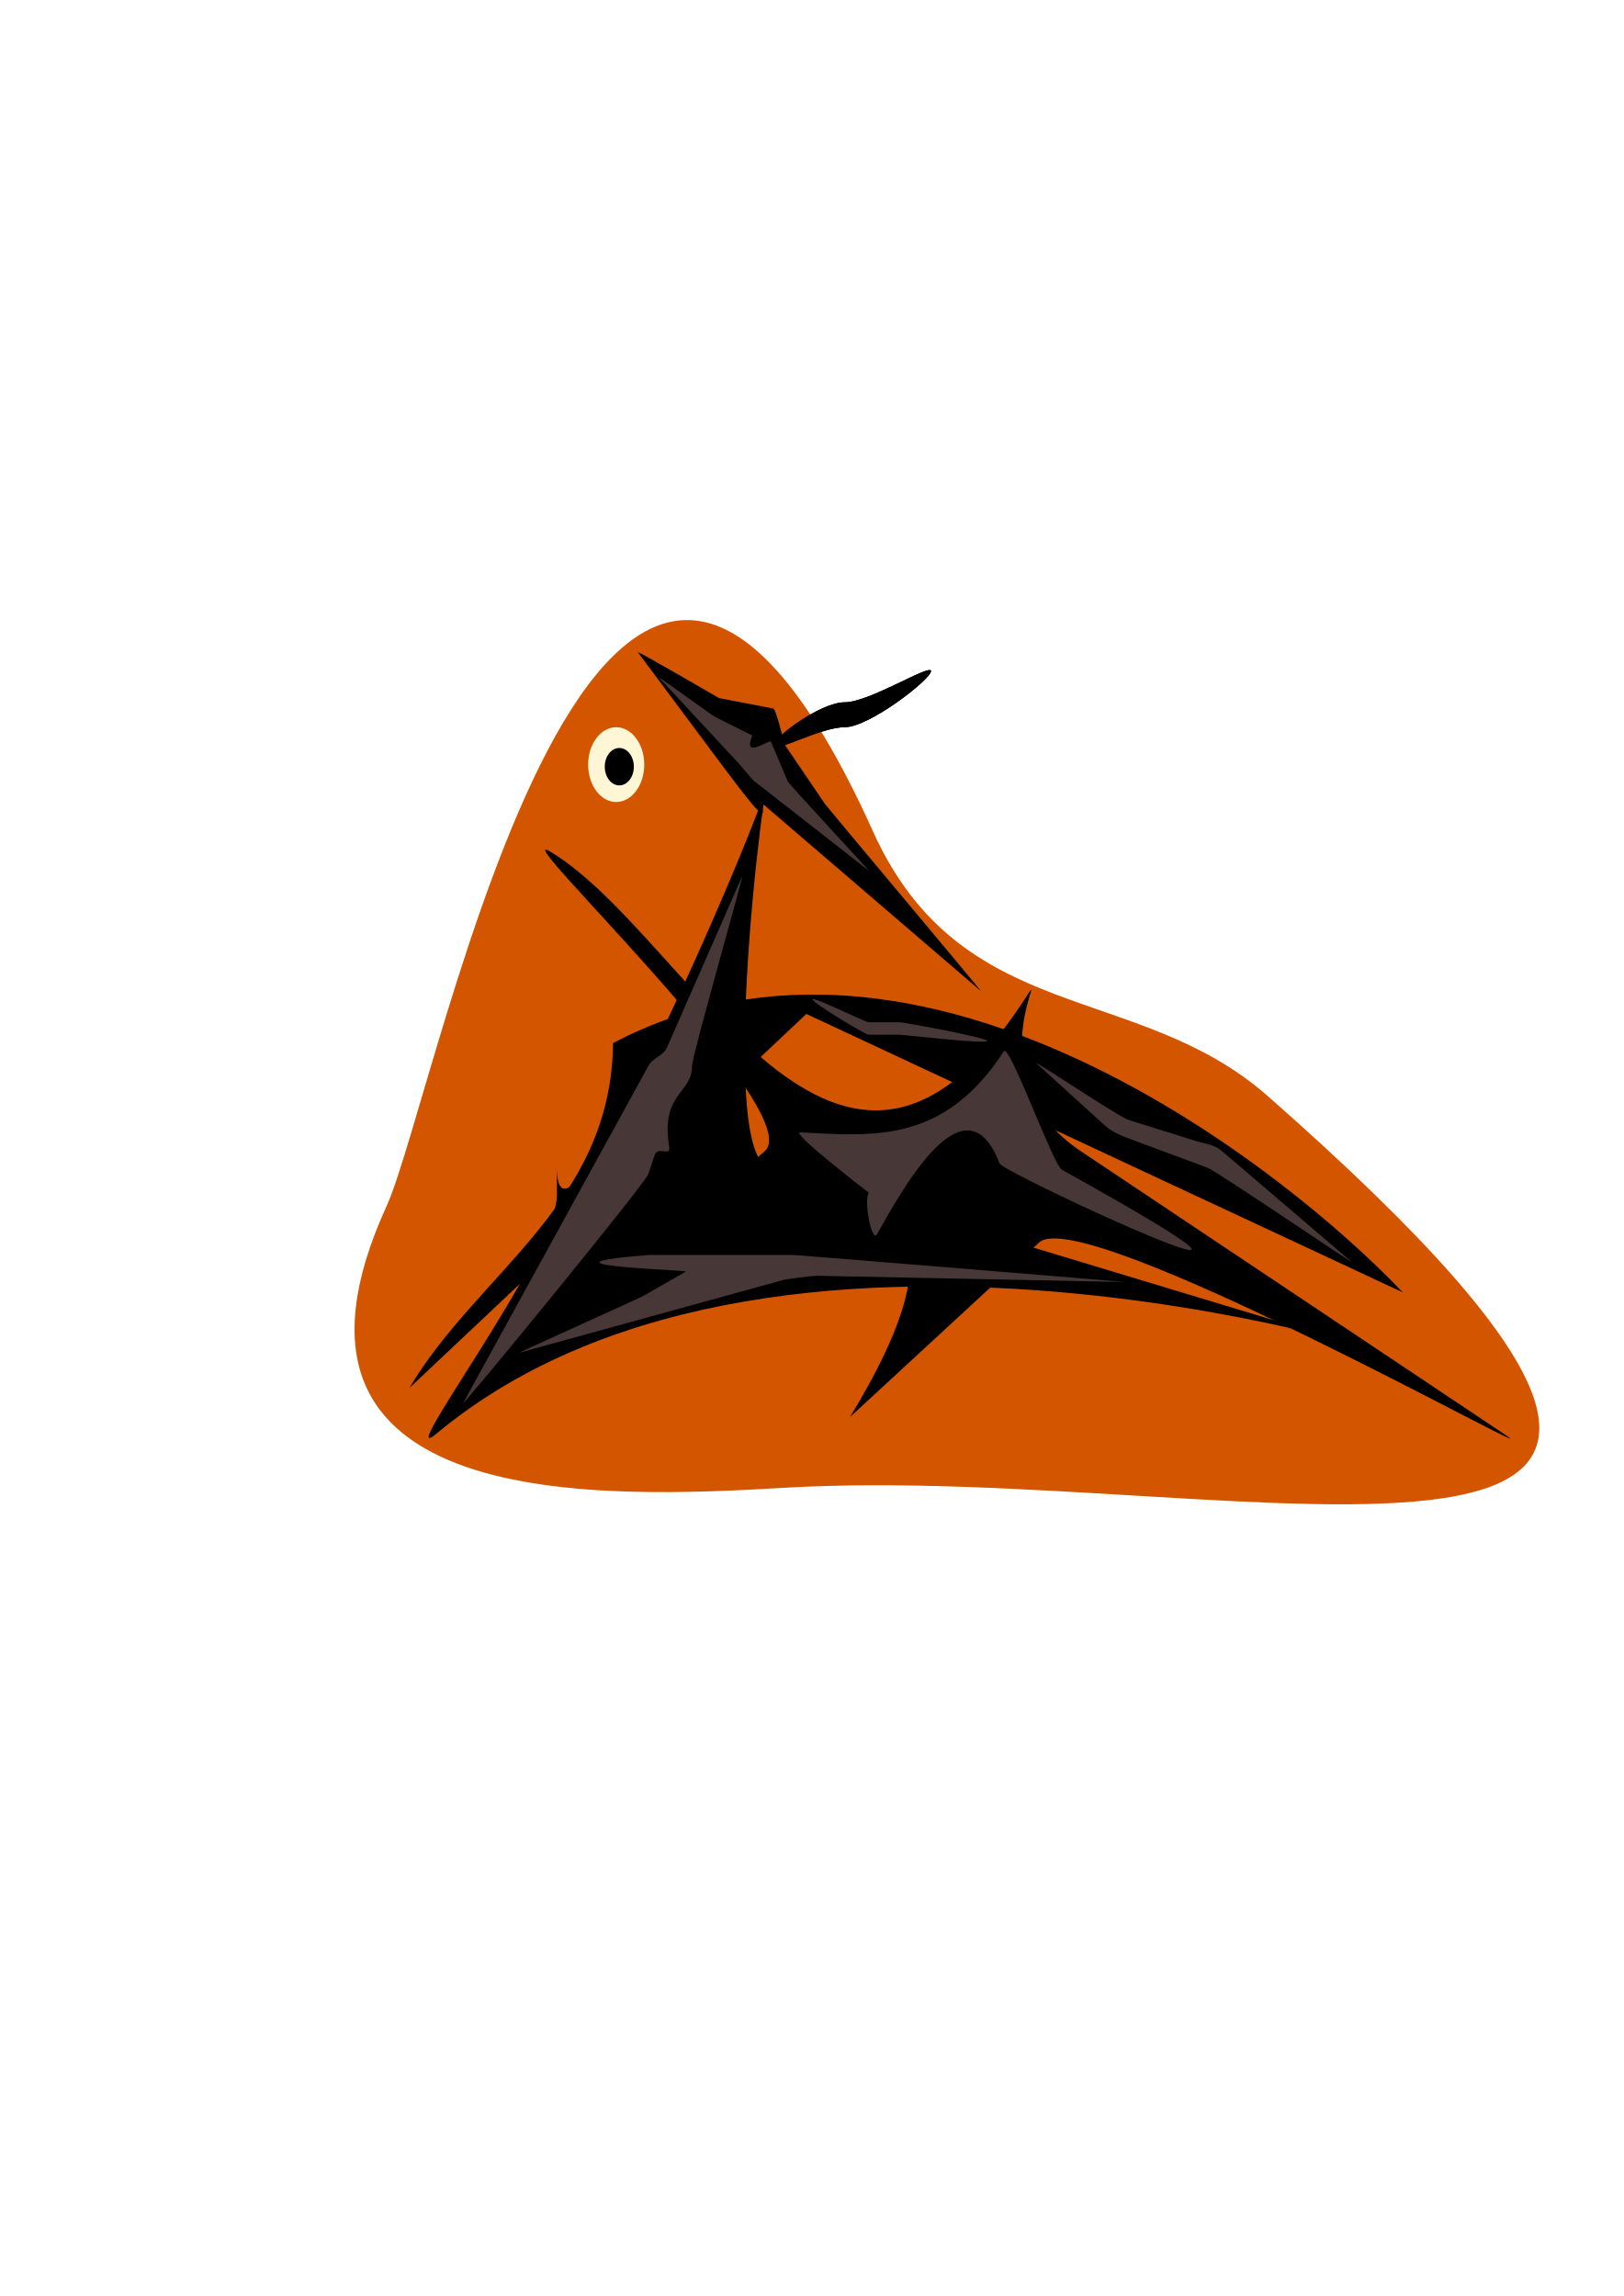
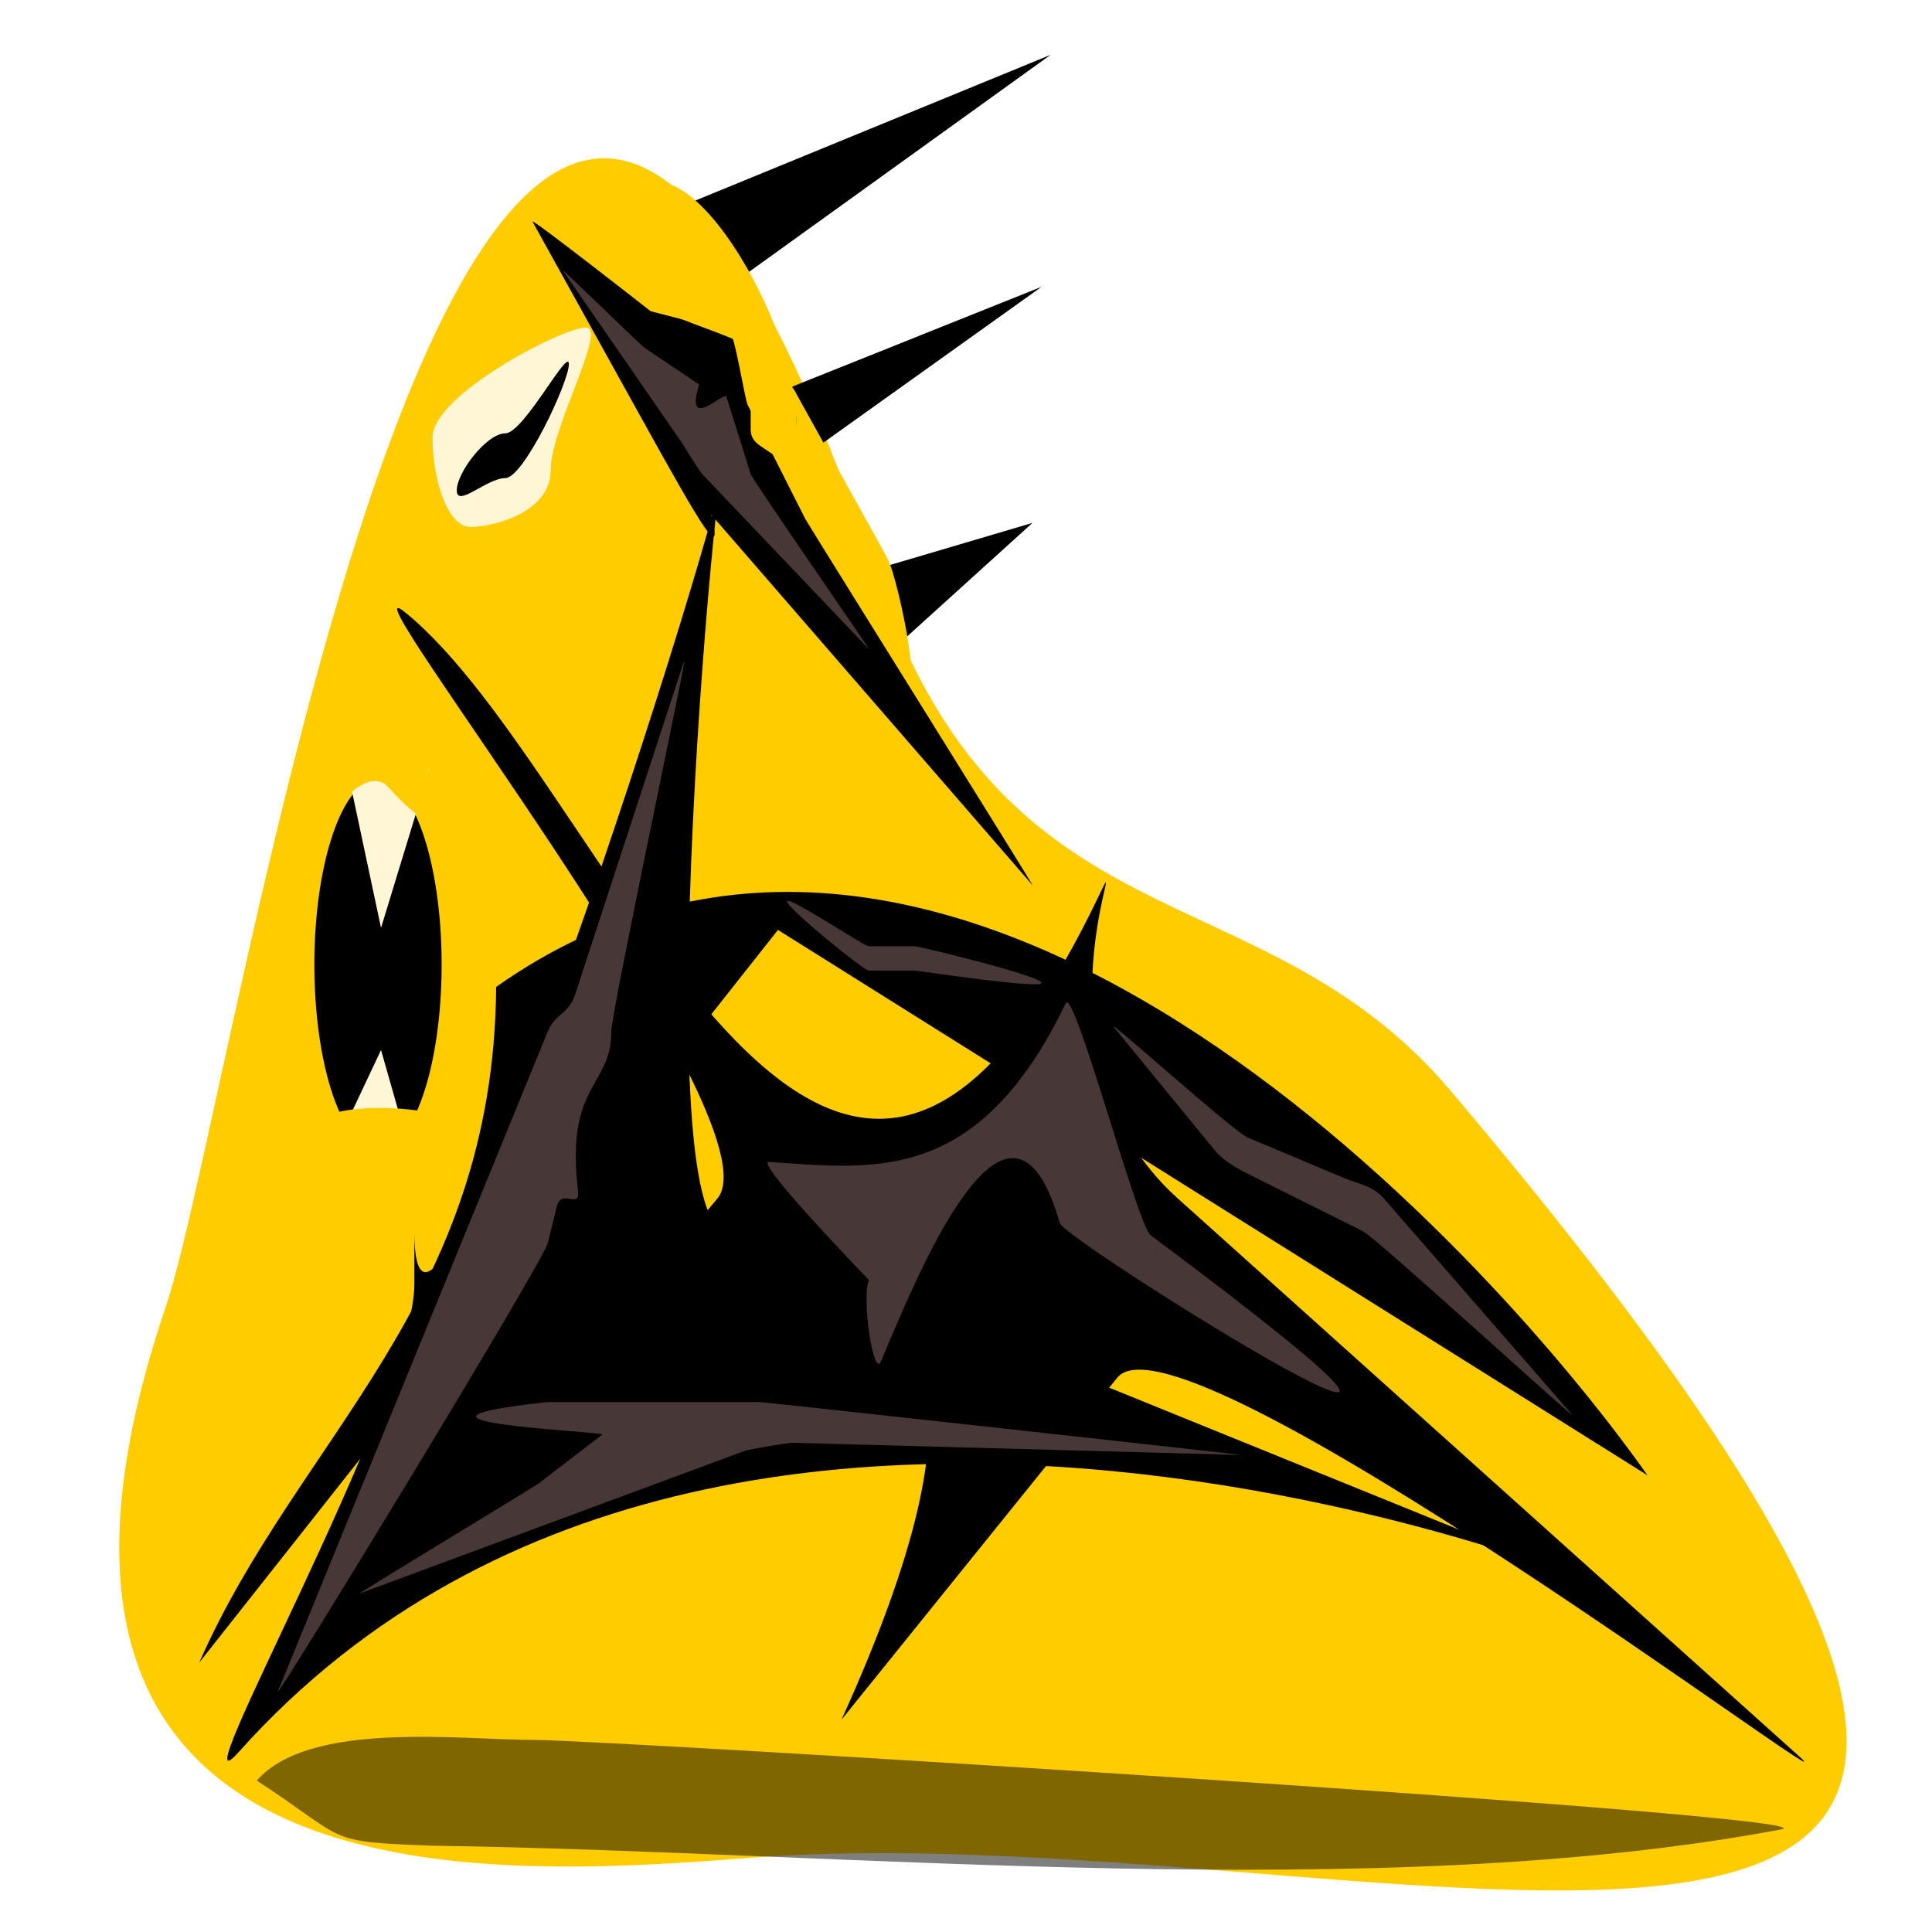
- <svg xmlns="http://www.w3.org/2000/svg" width="210mm" height="297mm" viewBox="0 0 744.094 1052.362" id="svg3492" version="1.1">
+ <svg xmlns="http://www.w3.org/2000/svg" width="70" height="70" viewBox="0 0 70 70" id="svg3492" version="1.1">
  <defs id="defs3494" />
-   <g id="layer1">
-     <path style="opacity:1;fill:#d45500;fill-opacity:1" d="m 580.952,502.362 c 300.174,264.072 -10.373,167.356 -220.952,179.524 -82.423,4.762 -247.487,12.669 -182.857,-129.048 23.894,-52.395 98.641,-447.342 222.857,-171.905 40.555,89.928 120.94,68.634 180.952,121.429 z" id="path3508" />
-     <ellipse style="opacity:1;fill:#fff6d5;fill-opacity:1" id="path3513" cx="282.381" cy="350.457" rx="12.857" ry="17.143" />
-     <ellipse style="opacity:1;fill:#000000;fill-opacity:1" id="path3515" cx="283.81" cy="351.41" rx="6.667" ry="8.571" />
-     <path style="opacity:1;fill:#000000;fill-opacity:1" d="m 280.952,478.077 c 142.146,-74.642 308.488,57.992 361.905,114.286 L 369.524,464.743 187.619,636.172 c 31.111,-52.698 92.548,-84.169 93.333,-158.095 z" id="rect3517" />
-     <path style="opacity:1;fill:#000000;fill-opacity:1" d="m 354.286,350.457 c -0.544,-26.903 -27.664,176.981 -1.905,184.762 l 274.286,82.857 C 675.713,632.893 361.112,522.92 200,657.124 179.325,674.346 255.238,574.509 255.238,547.6 l 0,-12.381 c 0,58.967 99.296,-172.47 99.048,-184.762 z" id="rect3520" />
-     <path style="opacity:1;fill:#000000;fill-opacity:1" d="m 252.381,390.457 c 64.192,38.81 131.592,199.031 217.143,67.619 13.506,-20.746 -24.606,35.895 25.714,69.524 L 690.476,658.077 C 712.849,673.028 495.963,551.254 476.191,569.505 l -86.667,80 C 485.932,491.077 301.588,570.962 240.952,624.743 L 350.476,527.6 C 370.607,509.745 229.354,376.535 252.381,390.457 Z" id="rect3523" />
-     <path style="opacity:1;fill:#483737;fill-opacity:1" d="m 366.667,519.029 c 32.659,1.546 65.603,5.666 93.333,-37.143 2.582,-3.985 22.515,51.98 26.667,54.286 147.974,82.179 -26.873,1.567 -28.571,-2.857 -15.897,-41.41 -45.159,12.976 -56.19,32.381 -2.347,4.128 -6.139,-14.91 -3.81,-19.048 0,0 -36.172,-27.844 -31.429,-27.619 z" id="rect3526" />
-     <path style="opacity:1;fill:#483737;fill-opacity:1" d="m 305.714,479.981 34.286,-78.095 c 1.909,-4.348 -22.857,81.918 -22.857,86.667 0,13.016 -14.472,12.14 -10.476,37.143 0.749,4.689 -5.165,-0.695 -6.667,3.81 l -2.857,8.571 c -1.502,4.505 -87.048,108.924 -84.762,104.762 l 84.762,-154.286 c 2.286,-4.162 6.663,-4.223 8.571,-8.571 z" id="rect3529" />
-     <path style="opacity:1;fill:#483737;fill-opacity:1" d="m 517.143,513.315 30.476,9.524 c 4.532,1.416 8.771,1.676 12.381,4.762 l 59.048,50.476 c 3.609,3.086 -61.263,-41.204 -65.714,-42.857 l -33.333,-12.381 c -4.451,-1.653 -9.82,-3.472 -13.333,-6.667 L 475.238,487.6 c -3.514,-3.194 37.372,24.298 41.905,25.714 z" id="rect3535" />
-     <path style="opacity:1;fill:#483737;fill-opacity:1" d="m 398.095,468.553 14.286,0 c 1.583,0 40,6.989 40,8.571 0,1.583 -38.417,-2.857 -40,-2.857 l -14.286,0 c -1.583,0 -25.714,-14.608 -25.714,-16.19 0,-1.583 24.131,10.476 25.714,10.476 z" id="rect3538" />
-     <path style="opacity:1;fill:#483737;fill-opacity:1" d="m 297.143,575.219 66.667,0 c 1.583,0 153.011,12.413 151.429,12.381 l -140.952,-2.857 c -1.583,-0.032 -13.712,1.484 -15.238,1.905 l -120.952,33.333 c -1.526,0.421 54.816,-24.929 56.19,-25.714 l 20,-11.429 c 1.374,-0.785 -76.821,-2.857 -17.143,-7.619 z" id="rect3541" />
-     <path style="opacity:1;fill:#000000;fill-opacity:1" d="m 329.524,319.981 24.762,4.762 c 1.554,0.299 4.825,15.833 5.714,17.143 l 18.095,26.667 c 0.889,1.31 72.63,86.745 71.429,85.714 L 348.571,367.6 c 3.663,11.174 -1.806,4.46 -22.857,-23.81 l -33.333,-44.762 c -0.945,-1.27 37.143,20.952 37.143,20.952 z" id="rect3544" />
-     <path style="opacity:1;fill:#483737;fill-opacity:1" d="m 327.619,328.553 17.143,8.571 c -4.762,11.429 7.957,1.398 8.571,2.857 l 7.619,18.095 c 0.614,1.459 38.39,41.927 37.143,40.952 l -52.381,-40.952 c -1.247,-0.975 -5.59,-6.459 -6.667,-7.619 l -37.143,-40 c -1.077,-1.16 24.299,17.387 25.714,18.095 z" id="rect3547" />
-     <path style="opacity:1;fill:#000000;fill-opacity:1" d="m 426.667,307.6 c 0,3.682 -28.215,25.714 -39.524,25.714 -11.309,0 -32.857,12.253 -32.857,8.571 -10e-6,-3.682 21.548,-20 32.857,-20 11.309,0 39.524,-17.968 39.524,-14.286 z" id="path3553" />
-     <path style="opacity:1;fill:#483737;fill-opacity:1" d="m 415.238,314.267 c -1e-5,1.052 -15.38,14.286 -21.429,14.286 -6.049,0 -29.048,6.766 -29.048,5.714 1e-5,-1.052 22.999,-9.524 29.048,-9.524 6.049,0 21.429,-11.528 21.429,-10.476 z" id="path3558" />
-     <path id="path3561" d="m 426.667,307.6 c 0,3.682 -28.215,25.714 -39.524,25.714 -11.309,0 -32.857,12.253 -32.857,8.571 -10e-6,-3.682 21.548,-20 32.857,-20 11.309,0 39.524,-17.968 39.524,-14.286 z" style="opacity:1;fill:#000000;fill-opacity:1" />
+   <g id="layer1" transform="translate(0,-982.3623)">
+     <g id="g3548" transform="matrix(0.1152701,0,0,0.1548501,-14.40838,944.0897)">
+       <path id="path3508" d="m 580.952,502.362 c 300.174,264.072 -10.373,167.356 -220.952,179.524 -82.423,4.762 -247.487,12.669 -182.857,-129.048 23.894,-52.395 98.641,-447.342 222.857,-171.905 40.555,89.928 120.94,68.634 180.952,121.429 z" style="opacity:1;fill:#ffcc00;fill-opacity:1" />
+       <path id="path3513" d="m 298.095,357.124 c 0,9.994 -18.137,13.333 -25.238,13.333 -7.101,0 -11.905,-10.959 -11.905,-20.952 0,-9.994 40.994,-25.714 48.095,-25.714 7.101,0 -10.952,23.34 -10.952,33.333 z" style="opacity:1;fill:#fff6d5;fill-opacity:1" />
+       <path id="path3515" d="m 303.81,332.362 c 0,4.208 -14.214,26.667 -20,26.667 -5.786,0 -15.238,7.065 -15.238,2.857 -10e-6,-4.208 9.452,-13.333 15.238,-13.333 5.786,0 20,-20.398 20,-16.19 z" style="opacity:1;fill:#000000;fill-opacity:1" />
+       <path id="rect3517" d="m 280.952,478.077 c 142.146,-74.642 308.488,57.992 361.905,114.286 L 369.524,464.743 187.619,636.172 c 31.111,-52.698 92.548,-84.169 93.333,-158.095 z" style="opacity:1;fill:#000000;fill-opacity:1" />
+       <path id="rect3520" d="m 354.286,350.457 c -0.544,-26.903 -27.664,176.981 -1.905,184.762 l 274.286,82.857 C 675.713,632.893 361.112,522.92 200,657.124 179.325,674.346 255.238,574.509 255.238,547.6 l 0,-12.381 c 0,58.967 99.296,-172.47 99.048,-184.762 z" style="opacity:1;fill:#000000;fill-opacity:1" />
+       <path id="rect3523" d="m 252.381,390.457 c 64.192,38.81 131.592,199.031 217.143,67.619 13.506,-20.746 -24.606,35.895 25.714,69.524 L 690.476,658.077 C 712.849,673.028 495.963,551.254 476.191,569.505 l -86.667,80 C 485.932,491.077 301.588,570.962 240.952,624.743 L 350.476,527.6 C 370.607,509.745 229.354,376.535 252.381,390.457 Z" style="opacity:1;fill:#000000;fill-opacity:1" />
+       <path id="rect3526" d="m 366.667,519.029 c 32.659,1.546 65.603,5.666 93.333,-37.143 2.582,-3.985 22.515,51.98 26.667,54.286 147.974,82.179 -26.873,1.567 -28.571,-2.857 -15.897,-41.41 -45.159,12.976 -56.19,32.381 -2.347,4.128 -6.139,-14.91 -3.81,-19.048 0,0 -36.172,-27.844 -31.429,-27.619 z" style="opacity:1;fill:#483737;fill-opacity:1" />
+       <path id="rect3529" d="m 305.714,479.981 34.286,-78.095 c 1.909,-4.348 -22.857,81.918 -22.857,86.667 0,13.016 -14.472,12.14 -10.476,37.143 0.749,4.689 -5.165,-0.695 -6.667,3.81 l -2.857,8.571 c -1.502,4.505 -87.048,108.924 -84.762,104.762 l 84.762,-154.286 c 2.286,-4.162 6.663,-4.223 8.571,-8.571 z" style="opacity:1;fill:#483737;fill-opacity:1" />
+       <path id="rect3535" d="m 517.143,513.315 30.476,9.524 c 4.532,1.416 8.771,1.676 12.381,4.762 l 59.048,50.476 c 3.609,3.086 -61.263,-41.204 -65.714,-42.857 l -33.333,-12.381 c -4.451,-1.653 -9.82,-3.472 -13.333,-6.667 L 475.238,487.6 c -3.514,-3.194 37.372,24.298 41.905,25.714 z" style="opacity:1;fill:#483737;fill-opacity:1" />
+       <path id="rect3538" d="m 398.095,468.553 14.286,0 c 1.583,0 40,6.989 40,8.571 0,1.583 -38.417,-2.857 -40,-2.857 l -14.286,0 c -1.583,0 -25.714,-14.608 -25.714,-16.19 0,-1.583 24.131,10.476 25.714,10.476 z" style="opacity:1;fill:#483737;fill-opacity:1" />
+       <path id="rect3541" d="m 297.143,575.219 66.667,0 c 1.583,0 153.011,12.413 151.429,12.381 l -140.952,-2.857 c -1.583,-0.032 -13.712,1.484 -15.238,1.905 l -120.952,33.333 c -1.526,0.421 54.816,-24.929 56.19,-25.714 l 20,-11.429 c 1.374,-0.785 -76.821,-2.857 -17.143,-7.619 z" style="opacity:1;fill:#483737;fill-opacity:1" />
+       <path id="rect3544" d="m 329.524,319.981 24.762,4.762 c 1.554,0.299 4.825,15.833 5.714,17.143 l 18.095,26.667 c 0.889,1.31 72.63,86.745 71.429,85.714 L 348.571,367.6 c 3.663,11.174 -1.806,4.46 -22.857,-23.81 l -33.333,-44.762 c -0.945,-1.27 37.143,20.952 37.143,20.952 z" style="opacity:1;fill:#000000;fill-opacity:1" />
+       <path id="rect3547" d="m 327.619,328.553 17.143,8.571 c -4.762,11.429 7.957,1.398 8.571,2.857 l 7.619,18.095 c 0.614,1.459 38.39,41.927 37.143,40.952 l -52.381,-40.952 c -1.247,-0.975 -5.59,-6.459 -6.667,-7.619 l -37.143,-40 c -1.077,-1.16 24.299,17.387 25.714,18.095 z" style="opacity:1;fill:#483737;fill-opacity:1" />
+       <path id="rect3357" d="m 362.857,340.934 89.524,-26.667 -75.238,40 -10.476,-11.429 z" style="opacity:1;fill:#000000;fill-opacity:1" />
+       <path id="rect3357-1" d="M 401.905,379.981 449.524,369.505 408.571,397.124 394.286,379.029 Z" style="opacity:1;fill:#000000;fill-opacity:1" />
+       <path id="rect3357-5" d="m 330.476,298.077 124.762,-38.095 -106.667,57.143 -10.476,-9.524 z" style="opacity:1;fill:#000000;fill-opacity:1" />
+       <path id="rect3387" d="m 321.429,298.076 c -11.842,27.946 39.32,21.661 51.905,38.571 l 30.476,40.952 c 4.091,5.497 13.288,42.083 2.381,21.429 -11.592,-21.951 -33.179,-46.372 -39.524,-49.048 -13.605,-5.737 8.146,8.971 8.571,-3.81 0.839,-25.228 -41.888,-76.23 -53.81,-48.095 z" style="opacity:1;fill:#ffcc00;fill-opacity:1" />
+       <path id="rect3390" d="m 365.714,336.172 4.762,0 c 2.638,0 4.762,2.124 4.762,4.762 l 0,6.667 c 0,2.638 6.169,12.608 3.81,11.429 l -13.333,-6.667 c -2.36,-1.18 -4.762,-2.124 -4.762,-4.762 l 0,-6.667 c 0,-2.638 2.124,-4.762 4.762,-4.762 z" style="opacity:1;fill:#ffcc00;fill-opacity:1" />
+       <path id="path3405" d="m 684.762,675.219 c -126.956,17.806 -293.692,5.168 -423.333,3.81 -35.279,-0.954 -26.442,-1.08 -55.714,-15.238 16.442,-14.158 64.262,-9.524 87.143,-9.524 22.88,0 413.722,17.892 391.905,20.952 z" style="opacity:0.5;fill:#000000;fill-opacity:1" />
+       <ellipse ry="43.333" rx="20" cy="472.838" cx="243.81" id="path3414" style="opacity:1;fill:#000000;fill-opacity:1" />
+       <path id="rect3357-1-7" d="m 260,427.124 -15.238,37.143 -11.429,-40 9.524,-0.952 z" style="opacity:1;fill:#fff6d5;fill-opacity:1" />
+       <path id="rect3357-1-7-8" d="m 257.143,525.219 -12.381,-32.381 -29.524,46.667 20.952,-5.714 z" style="opacity:1;fill:#fff6d5;fill-opacity:1" />
+       <path id="path3449" d="m 266.667,509.505 c 0.458,9.983 -18.478,40.952 -29.524,40.952 -11.046,0 -29.524,-3.34 -29.524,-13.333 0,-9.994 6.05,-15.71 12.381,-24.762 6.599,-9.436 46.546,-5.493 46.667,-2.857 z" style="opacity:1;fill:#ffcc00;fill-opacity:1" />
+       <path id="path3452" d="m 267.619,436.172 c 0,8.498 -10.745,3.383 -20.476,-4.762 -7.462,-6.246 -19.524,8.97 -19.524,4.762 0,-4.208 -7.35,-26.667 2.381,-26.667 9.731,0 37.619,22.459 37.619,26.667 z" style="opacity:1;fill:#ffcc00;fill-opacity:1" />
+     </g>
  </g>
</svg>
